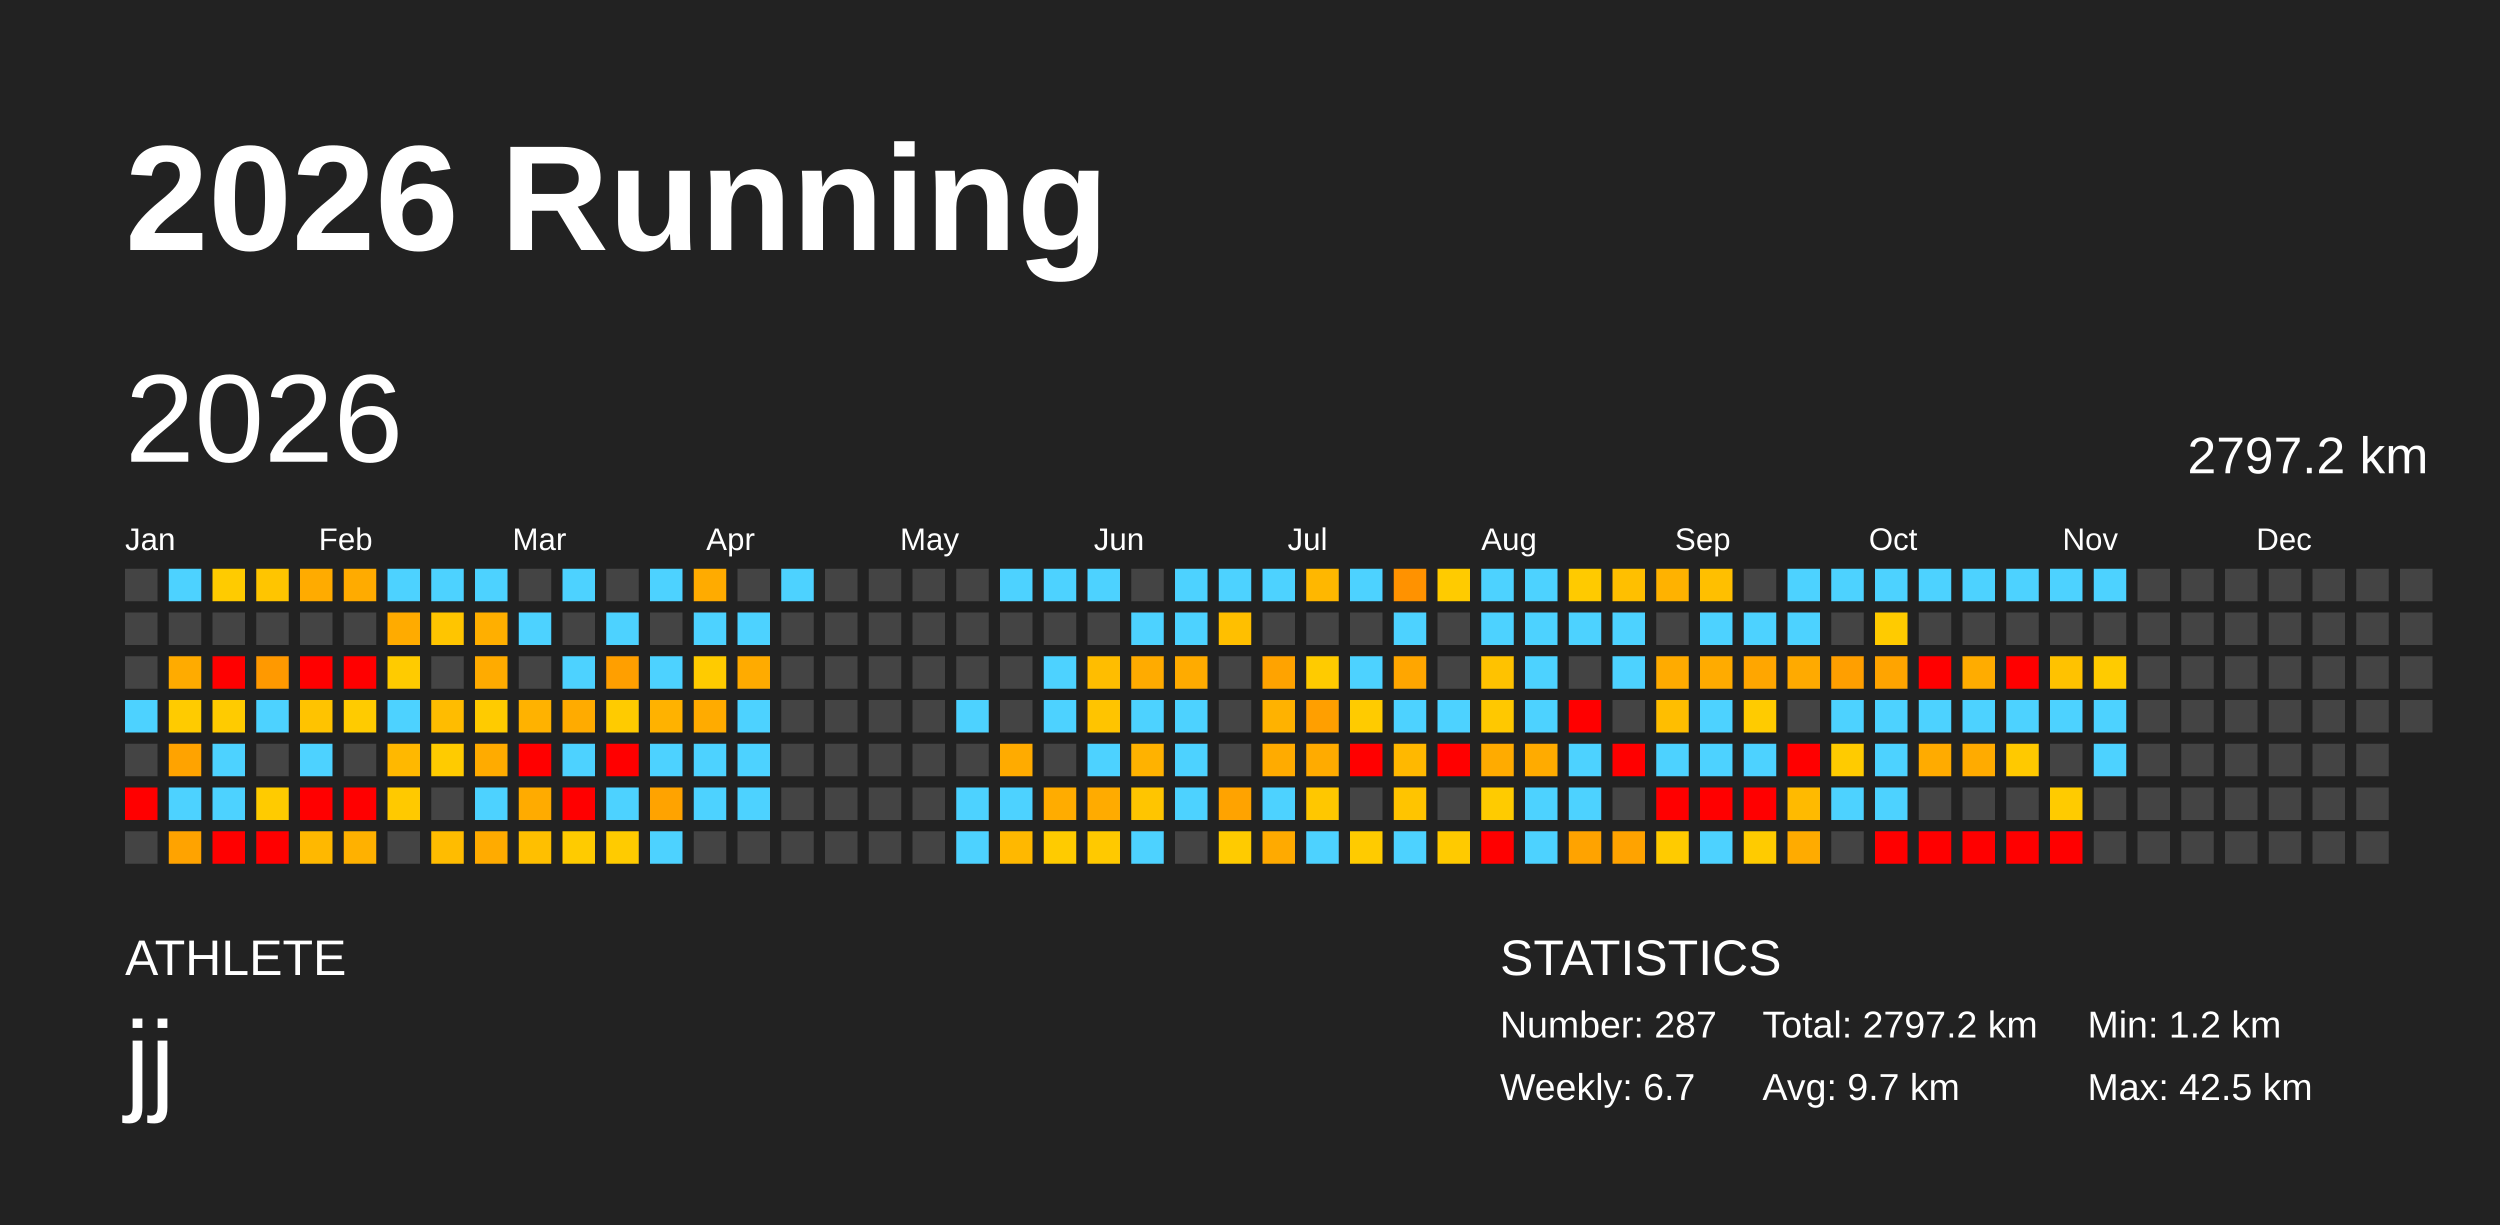
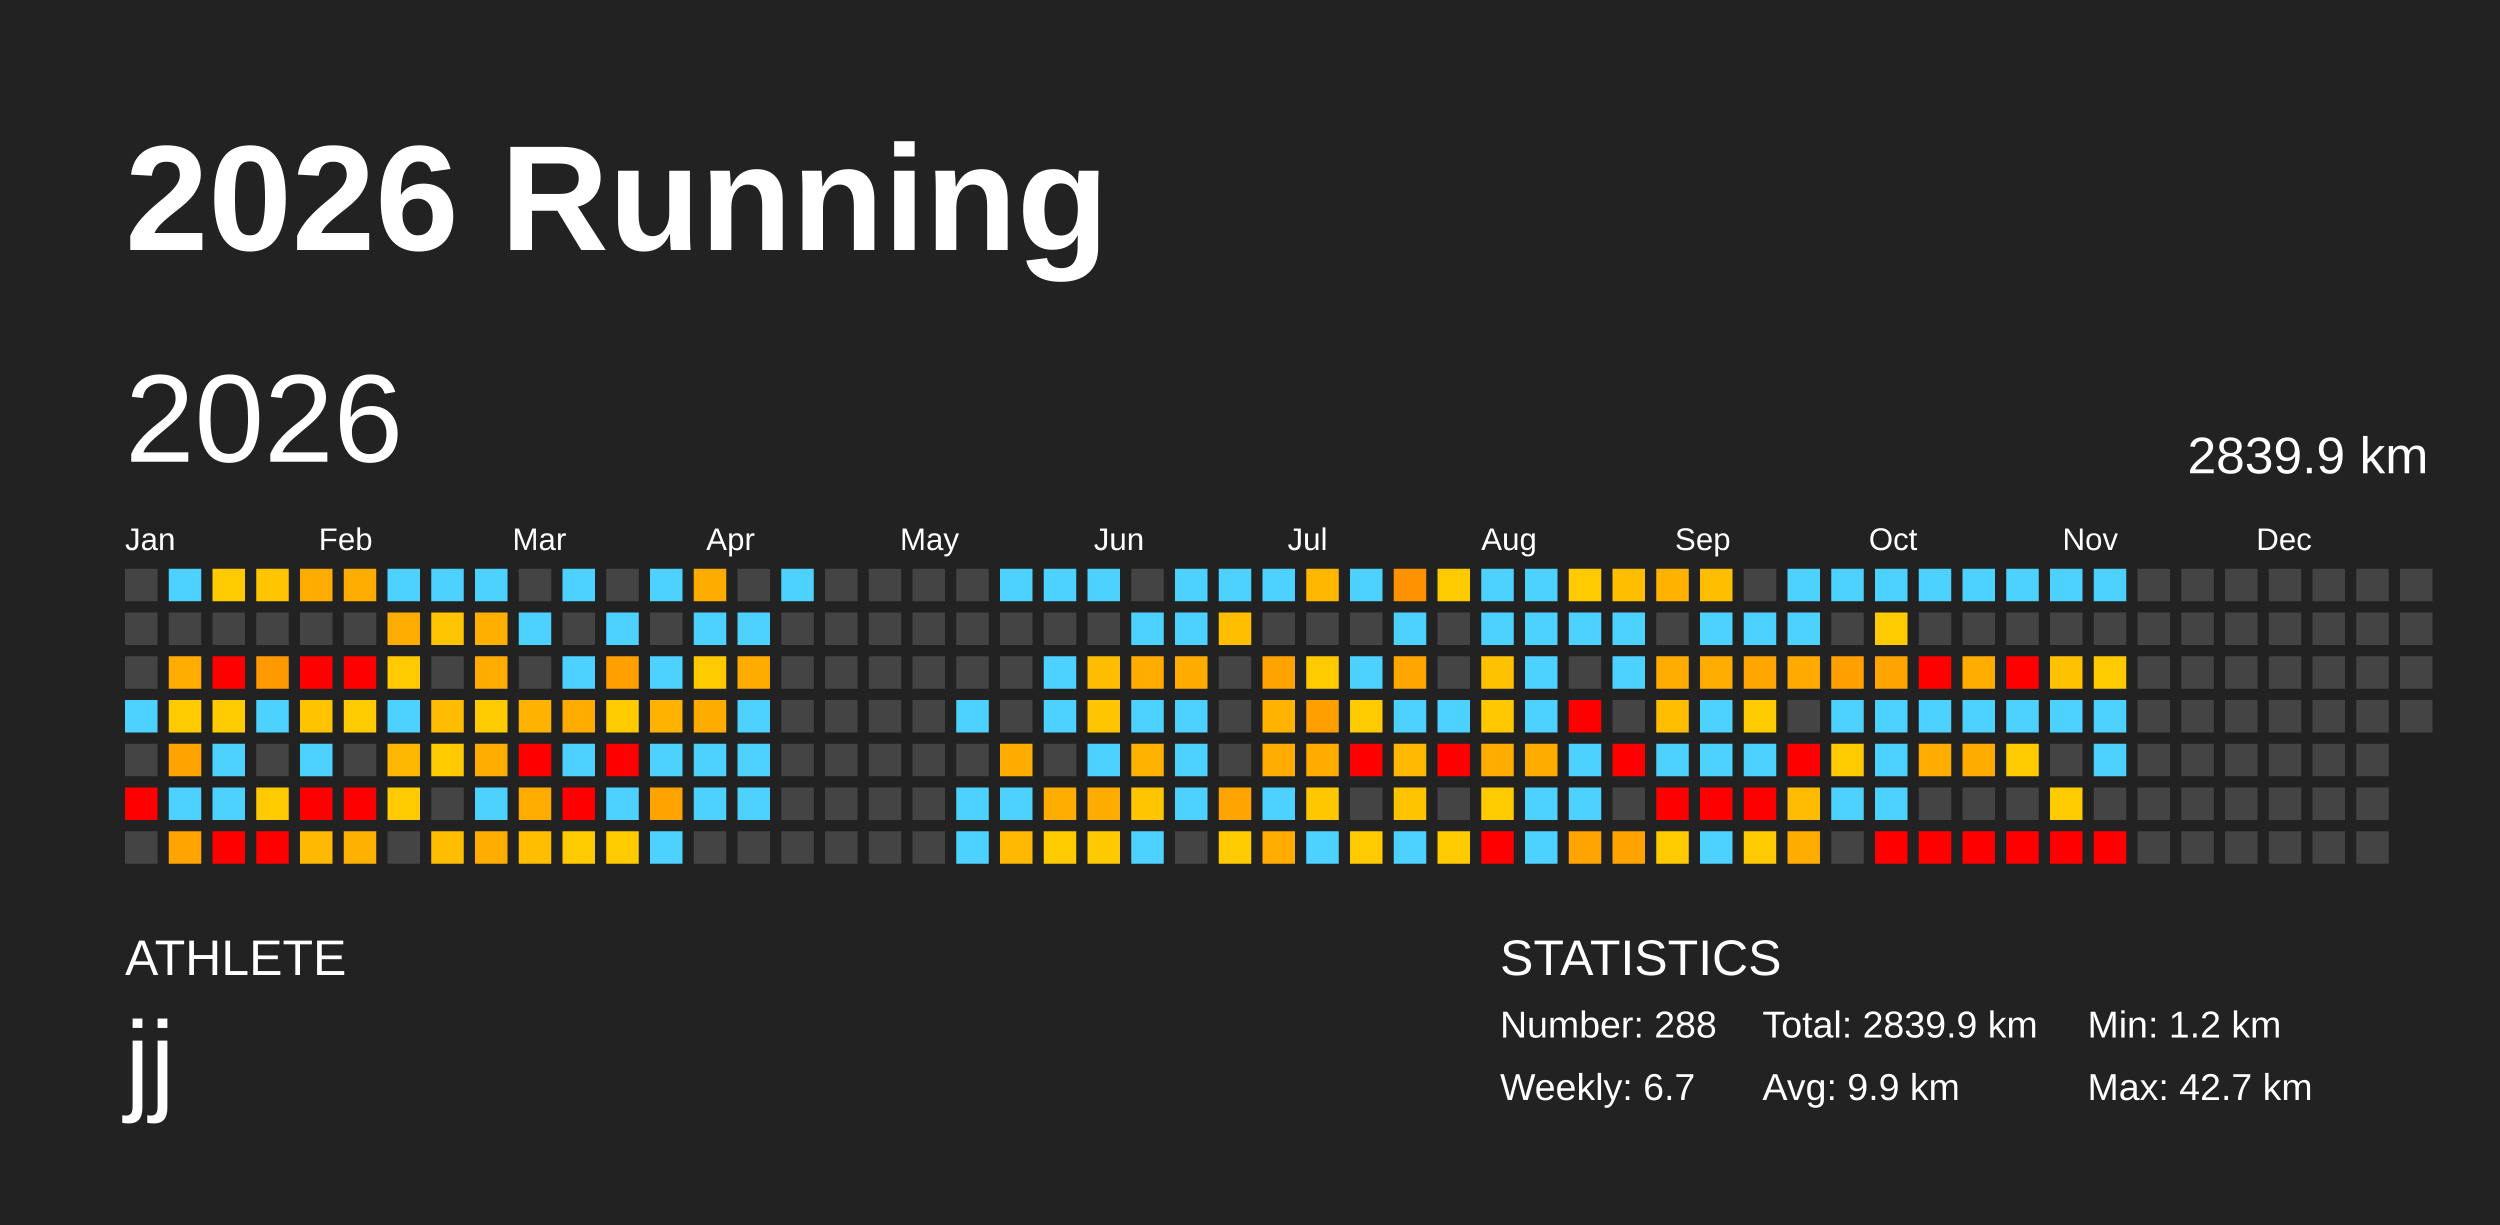
<svg xmlns="http://www.w3.org/2000/svg" baseProfile="full" height="98mm" version="1.1" viewBox="0,0,200,98" width="200mm">
  <defs />
  <rect fill="#222222" height="98" width="200" x="0" y="0" />
  <text fill="#FFFFFF" style="font-size:12px; font-family:Arial; font-weight:bold;" x="10" y="20">2026 Running</text>
  <text fill="#FFFFFF" style="font-size:4px; font-family:Arial" x="10" y="78">ATHLETE</text>
  <text fill="#FFFFFF" style="font-size:9px; font-family:Arial" x="10" y="88">jj</text>
  <text fill="#FFFFFF" style="font-size:4px; font-family:Arial" x="120" y="78">STATISTICS</text>
-   <text fill="#FFFFFF" style="font-size:3px; font-family:Arial" x="120" y="83">Number: 287</text>
+   <text fill="#FFFFFF" style="font-size:3px; font-family:Arial" x="120" y="83">Number: 288</text>
  <text fill="#FFFFFF" style="font-size:3px; font-family:Arial" x="120" y="88">Weekly: 6.7</text>
-   <text fill="#FFFFFF" style="font-size:3px; font-family:Arial" x="141" y="83">Total: 2797.2 km</text>
-   <text fill="#FFFFFF" style="font-size:3px; font-family:Arial" x="141" y="88">Avg: 9.7 km</text>
+   <text fill="#FFFFFF" style="font-size:3px; font-family:Arial" x="141" y="83">Total: 2839.9 km</text>
+   <text fill="#FFFFFF" style="font-size:3px; font-family:Arial" x="141" y="88">Avg: 9.9 km</text>
  <text fill="#FFFFFF" style="font-size:3px; font-family:Arial" x="167" y="83">Min: 1.2 km</text>
-   <text fill="#FFFFFF" style="font-size:3px; font-family:Arial" x="167" y="88">Max: 42.5 km</text>
+   <text fill="#FFFFFF" style="font-size:3px; font-family:Arial" x="167" y="88">Max: 42.7 km</text>
  <text dominant-baseline="hanging" fill="#FFFFFF" style="font-size:10.0px; font-family:Arial;" x="10" y="30">2026</text>
-   <text dominant-baseline="hanging" fill="#FFFFFF" style="font-size:4.125px; font-family:Arial;" x="175" y="35">2797.2 km</text>
+   <text dominant-baseline="hanging" fill="#FFFFFF" style="font-size:4.125px; font-family:Arial;" x="175" y="35">2839.9 km</text>
  <text fill="#FFFFFF" style="font-size:2.5px; font-family:Arial" x="10.0" y="44">Jan</text>
  <text fill="#FFFFFF" style="font-size:2.5px; font-family:Arial" x="25.5" y="44">Feb</text>
  <text fill="#FFFFFF" style="font-size:2.5px; font-family:Arial" x="41.0" y="44">Mar</text>
  <text fill="#FFFFFF" style="font-size:2.5px; font-family:Arial" x="56.5" y="44">Apr</text>
  <text fill="#FFFFFF" style="font-size:2.5px; font-family:Arial" x="72.0" y="44">May</text>
  <text fill="#FFFFFF" style="font-size:2.5px; font-family:Arial" x="87.5" y="44">Jun</text>
  <text fill="#FFFFFF" style="font-size:2.5px; font-family:Arial" x="103.0" y="44">Jul</text>
  <text fill="#FFFFFF" style="font-size:2.5px; font-family:Arial" x="118.5" y="44">Aug</text>
  <text fill="#FFFFFF" style="font-size:2.5px; font-family:Arial" x="134.0" y="44">Sep</text>
  <text fill="#FFFFFF" style="font-size:2.5px; font-family:Arial" x="149.5" y="44">Oct</text>
  <text fill="#FFFFFF" style="font-size:2.5px; font-family:Arial" x="165.0" y="44">Nov</text>
  <text fill="#FFFFFF" style="font-size:2.5px; font-family:Arial" x="180.5" y="44">Dec</text>
  <rect fill="#444444" height="2.6" width="2.6" x="10.0" y="45.5" />
  <rect fill="#444444" height="2.6" width="2.6" x="10.0" y="49.0" />
  <rect fill="#444444" height="2.6" width="2.6" x="10.0" y="52.5" />
  <rect fill="#4dd2ff" height="2.6" width="2.6" x="10.0" y="56.0" />
  <rect fill="#444444" height="2.6" width="2.6" x="10.0" y="59.5" />
  <rect fill="red" height="2.6" width="2.6" x="10.0" y="63.0" />
  <rect fill="#444444" height="2.6" width="2.6" x="10.0" y="66.5" />
  <rect fill="#4dd2ff" height="2.6" width="2.6" x="13.5" y="45.5" />
  <rect fill="#444444" height="2.6" width="2.6" x="13.5" y="49.0" />
  <rect fill="#ffab00" height="2.6" width="2.6" x="13.5" y="52.5" />
  <rect fill="#ffcb00" height="2.6" width="2.6" x="13.5" y="56.0" />
  <rect fill="#ffa300" height="2.6" width="2.6" x="13.5" y="59.5" />
  <rect fill="#4dd2ff" height="2.6" width="2.6" x="13.5" y="63.0" />
-   <rect fill="#ffa300" height="2.6" width="2.6" x="13.5" y="66.5" />
+   <rect fill="#ffa400" height="2.6" width="2.6" x="13.5" y="66.5" />
  <rect fill="#ffcb00" height="2.6" width="2.6" x="17.0" y="45.5" />
  <rect fill="#444444" height="2.6" width="2.6" x="17.0" y="49.0" />
  <rect fill="red" height="2.6" width="2.6" x="17.0" y="52.5" />
  <rect fill="#ffcb00" height="2.6" width="2.6" x="17.0" y="56.0" />
  <rect fill="#4dd2ff" height="2.6" width="2.6" x="17.0" y="59.5" />
  <rect fill="#4dd2ff" height="2.6" width="2.6" x="17.0" y="63.0" />
  <rect fill="red" height="2.6" width="2.6" x="17.0" y="66.5" />
  <rect fill="#ffc500" height="2.6" width="2.6" x="20.5" y="45.5" />
  <rect fill="#444444" height="2.6" width="2.6" x="20.5" y="49.0" />
  <rect fill="#ff9900" height="2.6" width="2.6" x="20.5" y="52.5" />
  <rect fill="#4dd2ff" height="2.6" width="2.6" x="20.5" y="56.0" />
  <rect fill="#444444" height="2.6" width="2.6" x="20.5" y="59.5" />
  <rect fill="#ffcb00" height="2.6" width="2.6" x="20.5" y="63.0" />
  <rect fill="red" height="2.6" width="2.6" x="20.5" y="66.5" />
  <rect fill="#ffab00" height="2.6" width="2.6" x="24.0" y="45.5" />
  <rect fill="#444444" height="2.6" width="2.6" x="24.0" y="49.0" />
  <rect fill="red" height="2.6" width="2.6" x="24.0" y="52.5" />
  <rect fill="#ffc300" height="2.6" width="2.6" x="24.0" y="56.0" />
  <rect fill="#4dd2ff" height="2.6" width="2.6" x="24.0" y="59.5" />
  <rect fill="red" height="2.6" width="2.6" x="24.0" y="63.0" />
-   <rect fill="#ffb800" height="2.6" width="2.6" x="24.0" y="66.5" />
+   <rect fill="#ffb900" height="2.6" width="2.6" x="24.0" y="66.5" />
  <rect fill="#ffab00" height="2.6" width="2.6" x="27.5" y="45.5" />
  <rect fill="#444444" height="2.6" width="2.6" x="27.5" y="49.0" />
  <rect fill="red" height="2.6" width="2.6" x="27.5" y="52.5" />
  <rect fill="#ffcb00" height="2.6" width="2.6" x="27.5" y="56.0" />
  <rect fill="#444444" height="2.6" width="2.6" x="27.5" y="59.5" />
  <rect fill="red" height="2.6" width="2.6" x="27.5" y="63.0" />
  <rect fill="#ffb100" height="2.6" width="2.6" x="27.5" y="66.5" />
  <rect fill="#4dd2ff" height="2.6" width="2.6" x="31.0" y="45.5" />
-   <rect fill="#ffab00" height="2.6" width="2.6" x="31.0" y="49.0" />
+   <rect fill="#ffac00" height="2.6" width="2.6" x="31.0" y="49.0" />
  <rect fill="#ffcb00" height="2.6" width="2.6" x="31.0" y="52.5" />
  <rect fill="#4dd2ff" height="2.6" width="2.6" x="31.0" y="56.0" />
  <rect fill="#ffb800" height="2.6" width="2.6" x="31.0" y="59.5" />
-   <rect fill="#ffc900" height="2.6" width="2.6" x="31.0" y="63.0" />
+   <rect fill="#ffca00" height="2.6" width="2.6" x="31.0" y="63.0" />
  <rect fill="#444444" height="2.6" width="2.6" x="31.0" y="66.5" />
  <rect fill="#4dd2ff" height="2.6" width="2.6" x="34.5" y="45.5" />
  <rect fill="#ffc500" height="2.6" width="2.6" x="34.5" y="49.0" />
  <rect fill="#444444" height="2.6" width="2.6" x="34.5" y="52.5" />
  <rect fill="#ffbc00" height="2.6" width="2.6" x="34.5" y="56.0" />
  <rect fill="#ffcb00" height="2.6" width="2.6" x="34.5" y="59.5" />
  <rect fill="#444444" height="2.6" width="2.6" x="34.5" y="63.0" />
-   <rect fill="#ffbc00" height="2.6" width="2.6" x="34.5" y="66.5" />
+   <rect fill="#ffbd00" height="2.6" width="2.6" x="34.5" y="66.5" />
  <rect fill="#4dd2ff" height="2.6" width="2.6" x="38.0" y="45.5" />
  <rect fill="#ffaf00" height="2.6" width="2.6" x="38.0" y="49.0" />
  <rect fill="#ffab00" height="2.6" width="2.6" x="38.0" y="52.5" />
  <rect fill="#ffcb00" height="2.6" width="2.6" x="38.0" y="56.0" />
-   <rect fill="#ffab00" height="2.6" width="2.6" x="38.0" y="59.5" />
+   <rect fill="#ffac00" height="2.6" width="2.6" x="38.0" y="59.5" />
  <rect fill="#4dd2ff" height="2.6" width="2.6" x="38.0" y="63.0" />
-   <rect fill="#ffab00" height="2.6" width="2.6" x="38.0" y="66.5" />
+   <rect fill="#ffac00" height="2.6" width="2.6" x="38.0" y="66.5" />
  <rect fill="#444444" height="2.6" width="2.6" x="41.5" y="45.5" />
  <rect fill="#4dd2ff" height="2.6" width="2.6" x="41.5" y="49.0" />
  <rect fill="#444444" height="2.6" width="2.6" x="41.5" y="52.5" />
  <rect fill="#ffb200" height="2.6" width="2.6" x="41.5" y="56.0" />
  <rect fill="red" height="2.6" width="2.6" x="41.5" y="59.5" />
  <rect fill="#ffab00" height="2.6" width="2.6" x="41.5" y="63.0" />
  <rect fill="#ffbf00" height="2.6" width="2.6" x="41.5" y="66.5" />
  <rect fill="#4dd2ff" height="2.6" width="2.6" x="45.0" y="45.5" />
  <rect fill="#444444" height="2.6" width="2.6" x="45.0" y="49.0" />
  <rect fill="#4dd2ff" height="2.6" width="2.6" x="45.0" y="52.5" />
  <rect fill="#ffab00" height="2.6" width="2.6" x="45.0" y="56.0" />
  <rect fill="#4dd2ff" height="2.6" width="2.6" x="45.0" y="59.5" />
  <rect fill="red" height="2.6" width="2.6" x="45.0" y="63.0" />
  <rect fill="#ffcb00" height="2.6" width="2.6" x="45.0" y="66.5" />
  <rect fill="#444444" height="2.6" width="2.6" x="48.5" y="45.5" />
  <rect fill="#4dd2ff" height="2.6" width="2.6" x="48.5" y="49.0" />
-   <rect fill="#ff9f00" height="2.6" width="2.6" x="48.5" y="52.5" />
+   <rect fill="#ffa000" height="2.6" width="2.6" x="48.5" y="52.5" />
  <rect fill="#ffcb00" height="2.6" width="2.6" x="48.5" y="56.0" />
  <rect fill="red" height="2.6" width="2.6" x="48.5" y="59.5" />
  <rect fill="#4dd2ff" height="2.6" width="2.6" x="48.5" y="63.0" />
  <rect fill="#ffcb00" height="2.6" width="2.6" x="48.5" y="66.5" />
  <rect fill="#4dd2ff" height="2.6" width="2.6" x="52.0" y="45.5" />
  <rect fill="#444444" height="2.6" width="2.6" x="52.0" y="49.0" />
  <rect fill="#4dd2ff" height="2.6" width="2.6" x="52.0" y="52.5" />
  <rect fill="#ffb200" height="2.6" width="2.6" x="52.0" y="56.0" />
  <rect fill="#4dd2ff" height="2.6" width="2.6" x="52.0" y="59.5" />
  <rect fill="#ffa300" height="2.6" width="2.6" x="52.0" y="63.0" />
  <rect fill="#4dd2ff" height="2.6" width="2.6" x="52.0" y="66.5" />
  <rect fill="#ffab00" height="2.6" width="2.6" x="55.5" y="45.5" />
  <rect fill="#4dd2ff" height="2.6" width="2.6" x="55.5" y="49.0" />
  <rect fill="#ffcb00" height="2.6" width="2.6" x="55.5" y="52.5" />
  <rect fill="#ffab00" height="2.6" width="2.6" x="55.5" y="56.0" />
  <rect fill="#4dd2ff" height="2.6" width="2.6" x="55.5" y="59.5" />
  <rect fill="#4dd2ff" height="2.6" width="2.6" x="55.5" y="63.0" />
  <rect fill="#444444" height="2.6" width="2.6" x="55.5" y="66.5" />
  <rect fill="#444444" height="2.6" width="2.6" x="59.0" y="45.5" />
  <rect fill="#4dd2ff" height="2.6" width="2.6" x="59.0" y="49.0" />
  <rect fill="#ffab00" height="2.6" width="2.6" x="59.0" y="52.5" />
  <rect fill="#4dd2ff" height="2.6" width="2.6" x="59.0" y="56.0" />
  <rect fill="#4dd2ff" height="2.6" width="2.6" x="59.0" y="59.5" />
  <rect fill="#4dd2ff" height="2.6" width="2.6" x="59.0" y="63.0" />
  <rect fill="#444444" height="2.6" width="2.6" x="59.0" y="66.5" />
  <rect fill="#4dd2ff" height="2.6" width="2.6" x="62.5" y="45.5" />
  <rect fill="#444444" height="2.6" width="2.6" x="62.5" y="49.0" />
  <rect fill="#444444" height="2.6" width="2.6" x="62.5" y="52.5" />
  <rect fill="#444444" height="2.6" width="2.6" x="62.5" y="56.0" />
  <rect fill="#444444" height="2.6" width="2.6" x="62.5" y="59.5" />
  <rect fill="#444444" height="2.6" width="2.6" x="62.5" y="63.0" />
  <rect fill="#444444" height="2.6" width="2.6" x="62.5" y="66.5" />
  <rect fill="#444444" height="2.6" width="2.6" x="66.0" y="45.5" />
  <rect fill="#444444" height="2.6" width="2.6" x="66.0" y="49.0" />
  <rect fill="#444444" height="2.6" width="2.6" x="66.0" y="52.5" />
  <rect fill="#444444" height="2.6" width="2.6" x="66.0" y="56.0" />
  <rect fill="#444444" height="2.6" width="2.6" x="66.0" y="59.5" />
  <rect fill="#444444" height="2.6" width="2.6" x="66.0" y="63.0" />
  <rect fill="#444444" height="2.6" width="2.6" x="66.0" y="66.5" />
  <rect fill="#444444" height="2.6" width="2.6" x="69.5" y="45.5" />
  <rect fill="#444444" height="2.6" width="2.6" x="69.5" y="49.0" />
  <rect fill="#444444" height="2.6" width="2.6" x="69.5" y="52.5" />
  <rect fill="#444444" height="2.6" width="2.6" x="69.5" y="56.0" />
  <rect fill="#444444" height="2.6" width="2.6" x="69.5" y="59.5" />
  <rect fill="#444444" height="2.6" width="2.6" x="69.5" y="63.0" />
  <rect fill="#444444" height="2.6" width="2.6" x="69.5" y="66.5" />
  <rect fill="#444444" height="2.6" width="2.6" x="73.0" y="45.5" />
  <rect fill="#444444" height="2.6" width="2.6" x="73.0" y="49.0" />
  <rect fill="#444444" height="2.6" width="2.6" x="73.0" y="52.5" />
  <rect fill="#444444" height="2.6" width="2.6" x="73.0" y="56.0" />
  <rect fill="#444444" height="2.6" width="2.6" x="73.0" y="59.5" />
  <rect fill="#444444" height="2.6" width="2.6" x="73.0" y="63.0" />
  <rect fill="#444444" height="2.6" width="2.6" x="73.0" y="66.5" />
  <rect fill="#444444" height="2.6" width="2.6" x="76.5" y="45.5" />
  <rect fill="#444444" height="2.6" width="2.6" x="76.5" y="49.0" />
  <rect fill="#444444" height="2.6" width="2.6" x="76.5" y="52.5" />
  <rect fill="#4dd2ff" height="2.6" width="2.6" x="76.5" y="56.0" />
  <rect fill="#444444" height="2.6" width="2.6" x="76.5" y="59.5" />
  <rect fill="#4dd2ff" height="2.6" width="2.6" x="76.5" y="63.0" />
  <rect fill="#4dd2ff" height="2.6" width="2.6" x="76.5" y="66.5" />
  <rect fill="#4dd2ff" height="2.6" width="2.6" x="80.0" y="45.5" />
  <rect fill="#444444" height="2.6" width="2.6" x="80.0" y="49.0" />
  <rect fill="#444444" height="2.6" width="2.6" x="80.0" y="52.5" />
  <rect fill="#444444" height="2.6" width="2.6" x="80.0" y="56.0" />
  <rect fill="#ffab00" height="2.6" width="2.6" x="80.0" y="59.5" />
  <rect fill="#4dd2ff" height="2.6" width="2.6" x="80.0" y="63.0" />
-   <rect fill="#ffb800" height="2.6" width="2.6" x="80.0" y="66.5" />
+   <rect fill="#ffb900" height="2.6" width="2.6" x="80.0" y="66.5" />
  <rect fill="#4dd2ff" height="2.6" width="2.6" x="83.5" y="45.5" />
  <rect fill="#444444" height="2.6" width="2.6" x="83.5" y="49.0" />
  <rect fill="#4dd2ff" height="2.6" width="2.6" x="83.5" y="52.5" />
  <rect fill="#4dd2ff" height="2.6" width="2.6" x="83.5" y="56.0" />
  <rect fill="#444444" height="2.6" width="2.6" x="83.5" y="59.5" />
  <rect fill="#ffac00" height="2.6" width="2.6" x="83.5" y="63.0" />
  <rect fill="#ffcb00" height="2.6" width="2.6" x="83.5" y="66.5" />
  <rect fill="#4dd2ff" height="2.6" width="2.6" x="87.0" y="45.5" />
  <rect fill="#444444" height="2.6" width="2.6" x="87.0" y="49.0" />
  <rect fill="#ffbd00" height="2.6" width="2.6" x="87.0" y="52.5" />
-   <rect fill="#ffc400" height="2.6" width="2.6" x="87.0" y="56.0" />
+   <rect fill="#ffc500" height="2.6" width="2.6" x="87.0" y="56.0" />
  <rect fill="#4dd2ff" height="2.6" width="2.6" x="87.0" y="59.5" />
  <rect fill="#ffab00" height="2.6" width="2.6" x="87.0" y="63.0" />
  <rect fill="#ffc900" height="2.6" width="2.6" x="87.0" y="66.5" />
  <rect fill="#444444" height="2.6" width="2.6" x="90.5" y="45.5" />
  <rect fill="#4dd2ff" height="2.6" width="2.6" x="90.5" y="49.0" />
  <rect fill="#ffab00" height="2.6" width="2.6" x="90.5" y="52.5" />
  <rect fill="#4dd2ff" height="2.6" width="2.6" x="90.5" y="56.0" />
  <rect fill="#ffb200" height="2.6" width="2.6" x="90.5" y="59.5" />
  <rect fill="#ffc500" height="2.6" width="2.6" x="90.5" y="63.0" />
  <rect fill="#4dd2ff" height="2.6" width="2.6" x="90.5" y="66.5" />
  <rect fill="#4dd2ff" height="2.6" width="2.6" x="94.0" y="45.5" />
  <rect fill="#4dd2ff" height="2.6" width="2.6" x="94.0" y="49.0" />
  <rect fill="#ffab00" height="2.6" width="2.6" x="94.0" y="52.5" />
  <rect fill="#4dd2ff" height="2.6" width="2.6" x="94.0" y="56.0" />
  <rect fill="#4dd2ff" height="2.6" width="2.6" x="94.0" y="59.5" />
  <rect fill="#4dd2ff" height="2.6" width="2.6" x="94.0" y="63.0" />
  <rect fill="#444444" height="2.6" width="2.6" x="94.0" y="66.5" />
  <rect fill="#4dd2ff" height="2.6" width="2.6" x="97.5" y="45.5" />
  <rect fill="#ffbf00" height="2.6" width="2.6" x="97.5" y="49.0" />
  <rect fill="#444444" height="2.6" width="2.6" x="97.5" y="52.5" />
  <rect fill="#444444" height="2.6" width="2.6" x="97.5" y="56.0" />
  <rect fill="#444444" height="2.6" width="2.6" x="97.5" y="59.5" />
-   <rect fill="#ffa300" height="2.6" width="2.6" x="97.5" y="63.0" />
+   <rect fill="#ffa400" height="2.6" width="2.6" x="97.5" y="63.0" />
  <rect fill="#ffcb00" height="2.6" width="2.6" x="97.5" y="66.5" />
  <rect fill="#4dd2ff" height="2.6" width="2.6" x="101.0" y="45.5" />
  <rect fill="#444444" height="2.6" width="2.6" x="101.0" y="49.0" />
  <rect fill="#ffa300" height="2.6" width="2.6" x="101.0" y="52.5" />
  <rect fill="#ffb200" height="2.6" width="2.6" x="101.0" y="56.0" />
  <rect fill="#ffab00" height="2.6" width="2.6" x="101.0" y="59.5" />
  <rect fill="#4dd2ff" height="2.6" width="2.6" x="101.0" y="63.0" />
-   <rect fill="#ffaa00" height="2.6" width="2.6" x="101.0" y="66.5" />
+   <rect fill="#ffab00" height="2.6" width="2.6" x="101.0" y="66.5" />
  <rect fill="#ffb700" height="2.6" width="2.6" x="104.5" y="45.5" />
  <rect fill="#444444" height="2.6" width="2.6" x="104.5" y="49.0" />
  <rect fill="#ffcb00" height="2.6" width="2.6" x="104.5" y="52.5" />
-   <rect fill="#ff9f00" height="2.6" width="2.6" x="104.5" y="56.0" />
+   <rect fill="#ffa000" height="2.6" width="2.6" x="104.5" y="56.0" />
  <rect fill="#ffab00" height="2.6" width="2.6" x="104.5" y="59.5" />
  <rect fill="#ffc700" height="2.6" width="2.6" x="104.5" y="63.0" />
  <rect fill="#4dd2ff" height="2.6" width="2.6" x="104.5" y="66.5" />
  <rect fill="#4dd2ff" height="2.6" width="2.6" x="108.0" y="45.5" />
  <rect fill="#444444" height="2.6" width="2.6" x="108.0" y="49.0" />
  <rect fill="#4dd2ff" height="2.6" width="2.6" x="108.0" y="52.5" />
  <rect fill="#ffcb00" height="2.6" width="2.6" x="108.0" y="56.0" />
  <rect fill="red" height="2.6" width="2.6" x="108.0" y="59.5" />
  <rect fill="#444444" height="2.6" width="2.6" x="108.0" y="63.0" />
  <rect fill="#ffcb00" height="2.6" width="2.6" x="108.0" y="66.5" />
  <rect fill="#ff9200" height="2.6" width="2.6" x="111.5" y="45.5" />
  <rect fill="#4dd2ff" height="2.6" width="2.6" x="111.5" y="49.0" />
  <rect fill="#ffa600" height="2.6" width="2.6" x="111.5" y="52.5" />
  <rect fill="#4dd2ff" height="2.6" width="2.6" x="111.5" y="56.0" />
-   <rect fill="#ffb800" height="2.6" width="2.6" x="111.5" y="59.5" />
+   <rect fill="#ffb900" height="2.6" width="2.6" x="111.5" y="59.5" />
  <rect fill="#ffc400" height="2.6" width="2.6" x="111.5" y="63.0" />
  <rect fill="#4dd2ff" height="2.6" width="2.6" x="111.5" y="66.5" />
  <rect fill="#ffcb00" height="2.6" width="2.6" x="115.0" y="45.5" />
  <rect fill="#444444" height="2.6" width="2.6" x="115.0" y="49.0" />
  <rect fill="#444444" height="2.6" width="2.6" x="115.0" y="52.5" />
  <rect fill="#4dd2ff" height="2.6" width="2.6" x="115.0" y="56.0" />
  <rect fill="red" height="2.6" width="2.6" x="115.0" y="59.5" />
  <rect fill="#444444" height="2.6" width="2.6" x="115.0" y="63.0" />
  <rect fill="#ffca00" height="2.6" width="2.6" x="115.0" y="66.5" />
  <rect fill="#4dd2ff" height="2.6" width="2.6" x="118.5" y="45.5" />
  <rect fill="#4dd2ff" height="2.6" width="2.6" x="118.5" y="49.0" />
  <rect fill="#ffc200" height="2.6" width="2.6" x="118.5" y="52.5" />
  <rect fill="#ffc800" height="2.6" width="2.6" x="118.5" y="56.0" />
  <rect fill="#ffab00" height="2.6" width="2.6" x="118.5" y="59.5" />
  <rect fill="#ffcb00" height="2.6" width="2.6" x="118.5" y="63.0" />
  <rect fill="red" height="2.6" width="2.6" x="118.5" y="66.5" />
  <rect fill="#4dd2ff" height="2.6" width="2.6" x="122.0" y="45.5" />
  <rect fill="#4dd2ff" height="2.6" width="2.6" x="122.0" y="49.0" />
  <rect fill="#4dd2ff" height="2.6" width="2.6" x="122.0" y="52.5" />
  <rect fill="#4dd2ff" height="2.6" width="2.6" x="122.0" y="56.0" />
  <rect fill="#ffab00" height="2.6" width="2.6" x="122.0" y="59.5" />
  <rect fill="#4dd2ff" height="2.6" width="2.6" x="122.0" y="63.0" />
  <rect fill="#4dd2ff" height="2.6" width="2.6" x="122.0" y="66.5" />
  <rect fill="#ffca00" height="2.6" width="2.6" x="125.5" y="45.5" />
  <rect fill="#4dd2ff" height="2.6" width="2.6" x="125.5" y="49.0" />
  <rect fill="#444444" height="2.6" width="2.6" x="125.5" y="52.5" />
  <rect fill="red" height="2.6" width="2.6" x="125.5" y="56.0" />
  <rect fill="#4dd2ff" height="2.6" width="2.6" x="125.5" y="59.5" />
  <rect fill="#4dd2ff" height="2.6" width="2.6" x="125.5" y="63.0" />
-   <rect fill="#ffa300" height="2.6" width="2.6" x="125.5" y="66.5" />
+   <rect fill="#ffa400" height="2.6" width="2.6" x="125.5" y="66.5" />
  <rect fill="#ffbf00" height="2.6" width="2.6" x="129.0" y="45.5" />
  <rect fill="#4dd2ff" height="2.6" width="2.6" x="129.0" y="49.0" />
  <rect fill="#4dd2ff" height="2.6" width="2.6" x="129.0" y="52.5" />
  <rect fill="#444444" height="2.6" width="2.6" x="129.0" y="56.0" />
  <rect fill="red" height="2.6" width="2.6" x="129.0" y="59.5" />
  <rect fill="#444444" height="2.6" width="2.6" x="129.0" y="63.0" />
  <rect fill="#ffa300" height="2.6" width="2.6" x="129.0" y="66.5" />
-   <rect fill="#ffb200" height="2.6" width="2.6" x="132.5" y="45.5" />
+   <rect fill="#ffb300" height="2.6" width="2.6" x="132.5" y="45.5" />
  <rect fill="#444444" height="2.6" width="2.6" x="132.5" y="49.0" />
  <rect fill="#ffab00" height="2.6" width="2.6" x="132.5" y="52.5" />
-   <rect fill="#ffbe00" height="2.6" width="2.6" x="132.5" y="56.0" />
+   <rect fill="#ffbf00" height="2.6" width="2.6" x="132.5" y="56.0" />
  <rect fill="#4dd2ff" height="2.6" width="2.6" x="132.5" y="59.5" />
  <rect fill="red" height="2.6" width="2.6" x="132.5" y="63.0" />
  <rect fill="#ffcb00" height="2.6" width="2.6" x="132.5" y="66.5" />
  <rect fill="#ffbf00" height="2.6" width="2.6" x="136.0" y="45.5" />
  <rect fill="#4dd2ff" height="2.6" width="2.6" x="136.0" y="49.0" />
  <rect fill="#ffab00" height="2.6" width="2.6" x="136.0" y="52.5" />
  <rect fill="#4dd2ff" height="2.6" width="2.6" x="136.0" y="56.0" />
  <rect fill="#4dd2ff" height="2.6" width="2.6" x="136.0" y="59.5" />
  <rect fill="red" height="2.6" width="2.6" x="136.0" y="63.0" />
  <rect fill="#4dd2ff" height="2.6" width="2.6" x="136.0" y="66.5" />
  <rect fill="#444444" height="2.6" width="2.6" x="139.5" y="45.5" />
  <rect fill="#4dd2ff" height="2.6" width="2.6" x="139.5" y="49.0" />
  <rect fill="#ffa600" height="2.6" width="2.6" x="139.5" y="52.5" />
  <rect fill="#ffcb00" height="2.6" width="2.6" x="139.5" y="56.0" />
  <rect fill="#4dd2ff" height="2.6" width="2.6" x="139.5" y="59.5" />
  <rect fill="red" height="2.6" width="2.6" x="139.5" y="63.0" />
  <rect fill="#ffcb00" height="2.6" width="2.6" x="139.5" y="66.5" />
  <rect fill="#4dd2ff" height="2.6" width="2.6" x="143.0" y="45.5" />
  <rect fill="#4dd2ff" height="2.6" width="2.6" x="143.0" y="49.0" />
  <rect fill="#ffaa00" height="2.6" width="2.6" x="143.0" y="52.5" />
  <rect fill="#444444" height="2.6" width="2.6" x="143.0" y="56.0" />
  <rect fill="red" height="2.6" width="2.6" x="143.0" y="59.5" />
-   <rect fill="#ffba00" height="2.6" width="2.6" x="143.0" y="63.0" />
+   <rect fill="#ffbb00" height="2.6" width="2.6" x="143.0" y="63.0" />
  <rect fill="#ffab00" height="2.6" width="2.6" x="143.0" y="66.5" />
  <rect fill="#4dd2ff" height="2.6" width="2.6" x="146.5" y="45.5" />
  <rect fill="#444444" height="2.6" width="2.6" x="146.5" y="49.0" />
-   <rect fill="#ff9f00" height="2.6" width="2.6" x="146.5" y="52.5" />
+   <rect fill="#ffa000" height="2.6" width="2.6" x="146.5" y="52.5" />
  <rect fill="#4dd2ff" height="2.6" width="2.6" x="146.5" y="56.0" />
  <rect fill="#ffcb00" height="2.6" width="2.6" x="146.5" y="59.5" />
  <rect fill="#4dd2ff" height="2.6" width="2.6" x="146.5" y="63.0" />
  <rect fill="#444444" height="2.6" width="2.6" x="146.5" y="66.5" />
  <rect fill="#4dd2ff" height="2.6" width="2.6" x="150.0" y="45.5" />
  <rect fill="#ffcb00" height="2.6" width="2.6" x="150.0" y="49.0" />
  <rect fill="#ffa400" height="2.6" width="2.6" x="150.0" y="52.5" />
  <rect fill="#4dd2ff" height="2.6" width="2.6" x="150.0" y="56.0" />
  <rect fill="#4dd2ff" height="2.6" width="2.6" x="150.0" y="59.5" />
  <rect fill="#4dd2ff" height="2.6" width="2.6" x="150.0" y="63.0" />
  <rect fill="red" height="2.6" width="2.6" x="150.0" y="66.5" />
  <rect fill="#4dd2ff" height="2.6" width="2.6" x="153.5" y="45.5" />
  <rect fill="#444444" height="2.6" width="2.6" x="153.5" y="49.0" />
  <rect fill="red" height="2.6" width="2.6" x="153.5" y="52.5" />
  <rect fill="#4dd2ff" height="2.6" width="2.6" x="153.5" y="56.0" />
  <rect fill="#ffab00" height="2.6" width="2.6" x="153.5" y="59.5" />
  <rect fill="#444444" height="2.6" width="2.6" x="153.5" y="63.0" />
  <rect fill="red" height="2.6" width="2.6" x="153.5" y="66.5" />
  <rect fill="#4dd2ff" height="2.6" width="2.6" x="157.0" y="45.5" />
  <rect fill="#444444" height="2.6" width="2.6" x="157.0" y="49.0" />
  <rect fill="#ffac00" height="2.6" width="2.6" x="157.0" y="52.5" />
  <rect fill="#4dd2ff" height="2.6" width="2.6" x="157.0" y="56.0" />
  <rect fill="#ffab00" height="2.6" width="2.6" x="157.0" y="59.5" />
  <rect fill="#444444" height="2.6" width="2.6" x="157.0" y="63.0" />
  <rect fill="red" height="2.6" width="2.6" x="157.0" y="66.5" />
  <rect fill="#4dd2ff" height="2.6" width="2.6" x="160.5" y="45.5" />
  <rect fill="#444444" height="2.6" width="2.6" x="160.5" y="49.0" />
  <rect fill="red" height="2.6" width="2.6" x="160.5" y="52.5" />
  <rect fill="#4dd2ff" height="2.6" width="2.6" x="160.5" y="56.0" />
-   <rect fill="#ffc900" height="2.6" width="2.6" x="160.5" y="59.5" />
+   <rect fill="#ffca00" height="2.6" width="2.6" x="160.5" y="59.5" />
  <rect fill="#444444" height="2.6" width="2.6" x="160.5" y="63.0" />
  <rect fill="red" height="2.6" width="2.6" x="160.5" y="66.5" />
  <rect fill="#4dd2ff" height="2.6" width="2.6" x="164.0" y="45.5" />
  <rect fill="#444444" height="2.6" width="2.6" x="164.0" y="49.0" />
  <rect fill="#ffc200" height="2.6" width="2.6" x="164.0" y="52.5" />
  <rect fill="#4dd2ff" height="2.6" width="2.6" x="164.0" y="56.0" />
  <rect fill="#444444" height="2.6" width="2.6" x="164.0" y="59.5" />
  <rect fill="#ffcb00" height="2.6" width="2.6" x="164.0" y="63.0" />
  <rect fill="red" height="2.6" width="2.6" x="164.0" y="66.5" />
  <rect fill="#4dd2ff" height="2.6" width="2.6" x="167.5" y="45.5" />
  <rect fill="#444444" height="2.6" width="2.6" x="167.5" y="49.0" />
  <rect fill="#ffcb00" height="2.6" width="2.6" x="167.5" y="52.5" />
  <rect fill="#4dd2ff" height="2.6" width="2.6" x="167.5" y="56.0" />
  <rect fill="#4dd2ff" height="2.6" width="2.6" x="167.5" y="59.5" />
  <rect fill="#444444" height="2.6" width="2.6" x="167.5" y="63.0" />
-   <rect fill="#444444" height="2.6" width="2.6" x="167.5" y="66.5" />
+   <rect fill="red" height="2.6" width="2.6" x="167.5" y="66.5" />
  <rect fill="#444444" height="2.6" width="2.6" x="171.0" y="45.5" />
  <rect fill="#444444" height="2.6" width="2.6" x="171.0" y="49.0" />
  <rect fill="#444444" height="2.6" width="2.6" x="171.0" y="52.5" />
  <rect fill="#444444" height="2.6" width="2.6" x="171.0" y="56.0" />
  <rect fill="#444444" height="2.6" width="2.6" x="171.0" y="59.5" />
  <rect fill="#444444" height="2.6" width="2.6" x="171.0" y="63.0" />
  <rect fill="#444444" height="2.6" width="2.6" x="171.0" y="66.5" />
  <rect fill="#444444" height="2.6" width="2.6" x="174.5" y="45.5" />
  <rect fill="#444444" height="2.6" width="2.6" x="174.5" y="49.0" />
  <rect fill="#444444" height="2.6" width="2.6" x="174.5" y="52.5" />
  <rect fill="#444444" height="2.6" width="2.6" x="174.5" y="56.0" />
  <rect fill="#444444" height="2.6" width="2.6" x="174.5" y="59.5" />
  <rect fill="#444444" height="2.6" width="2.6" x="174.5" y="63.0" />
  <rect fill="#444444" height="2.6" width="2.6" x="174.5" y="66.5" />
  <rect fill="#444444" height="2.6" width="2.6" x="178.0" y="45.5" />
  <rect fill="#444444" height="2.6" width="2.6" x="178.0" y="49.0" />
  <rect fill="#444444" height="2.6" width="2.6" x="178.0" y="52.5" />
  <rect fill="#444444" height="2.6" width="2.6" x="178.0" y="56.0" />
  <rect fill="#444444" height="2.6" width="2.6" x="178.0" y="59.5" />
  <rect fill="#444444" height="2.6" width="2.6" x="178.0" y="63.0" />
  <rect fill="#444444" height="2.6" width="2.6" x="178.0" y="66.5" />
  <rect fill="#444444" height="2.6" width="2.6" x="181.5" y="45.5" />
  <rect fill="#444444" height="2.6" width="2.6" x="181.5" y="49.0" />
  <rect fill="#444444" height="2.6" width="2.6" x="181.5" y="52.5" />
  <rect fill="#444444" height="2.6" width="2.6" x="181.5" y="56.0" />
  <rect fill="#444444" height="2.6" width="2.6" x="181.5" y="59.5" />
  <rect fill="#444444" height="2.6" width="2.6" x="181.5" y="63.0" />
  <rect fill="#444444" height="2.6" width="2.6" x="181.5" y="66.5" />
  <rect fill="#444444" height="2.6" width="2.6" x="185.0" y="45.5" />
  <rect fill="#444444" height="2.6" width="2.6" x="185.0" y="49.0" />
  <rect fill="#444444" height="2.6" width="2.6" x="185.0" y="52.5" />
  <rect fill="#444444" height="2.6" width="2.6" x="185.0" y="56.0" />
  <rect fill="#444444" height="2.6" width="2.6" x="185.0" y="59.5" />
  <rect fill="#444444" height="2.6" width="2.6" x="185.0" y="63.0" />
  <rect fill="#444444" height="2.6" width="2.6" x="185.0" y="66.5" />
  <rect fill="#444444" height="2.6" width="2.6" x="188.5" y="45.5" />
  <rect fill="#444444" height="2.6" width="2.6" x="188.5" y="49.0" />
  <rect fill="#444444" height="2.6" width="2.6" x="188.5" y="52.5" />
  <rect fill="#444444" height="2.6" width="2.6" x="188.5" y="56.0" />
  <rect fill="#444444" height="2.6" width="2.6" x="188.5" y="59.5" />
  <rect fill="#444444" height="2.6" width="2.6" x="188.5" y="63.0" />
  <rect fill="#444444" height="2.6" width="2.6" x="188.5" y="66.5" />
  <rect fill="#444444" height="2.6" width="2.6" x="192.0" y="45.5" />
  <rect fill="#444444" height="2.6" width="2.6" x="192.0" y="49.0" />
  <rect fill="#444444" height="2.6" width="2.6" x="192.0" y="52.5" />
  <rect fill="#444444" height="2.6" width="2.6" x="192.0" y="56.0" />
</svg>
